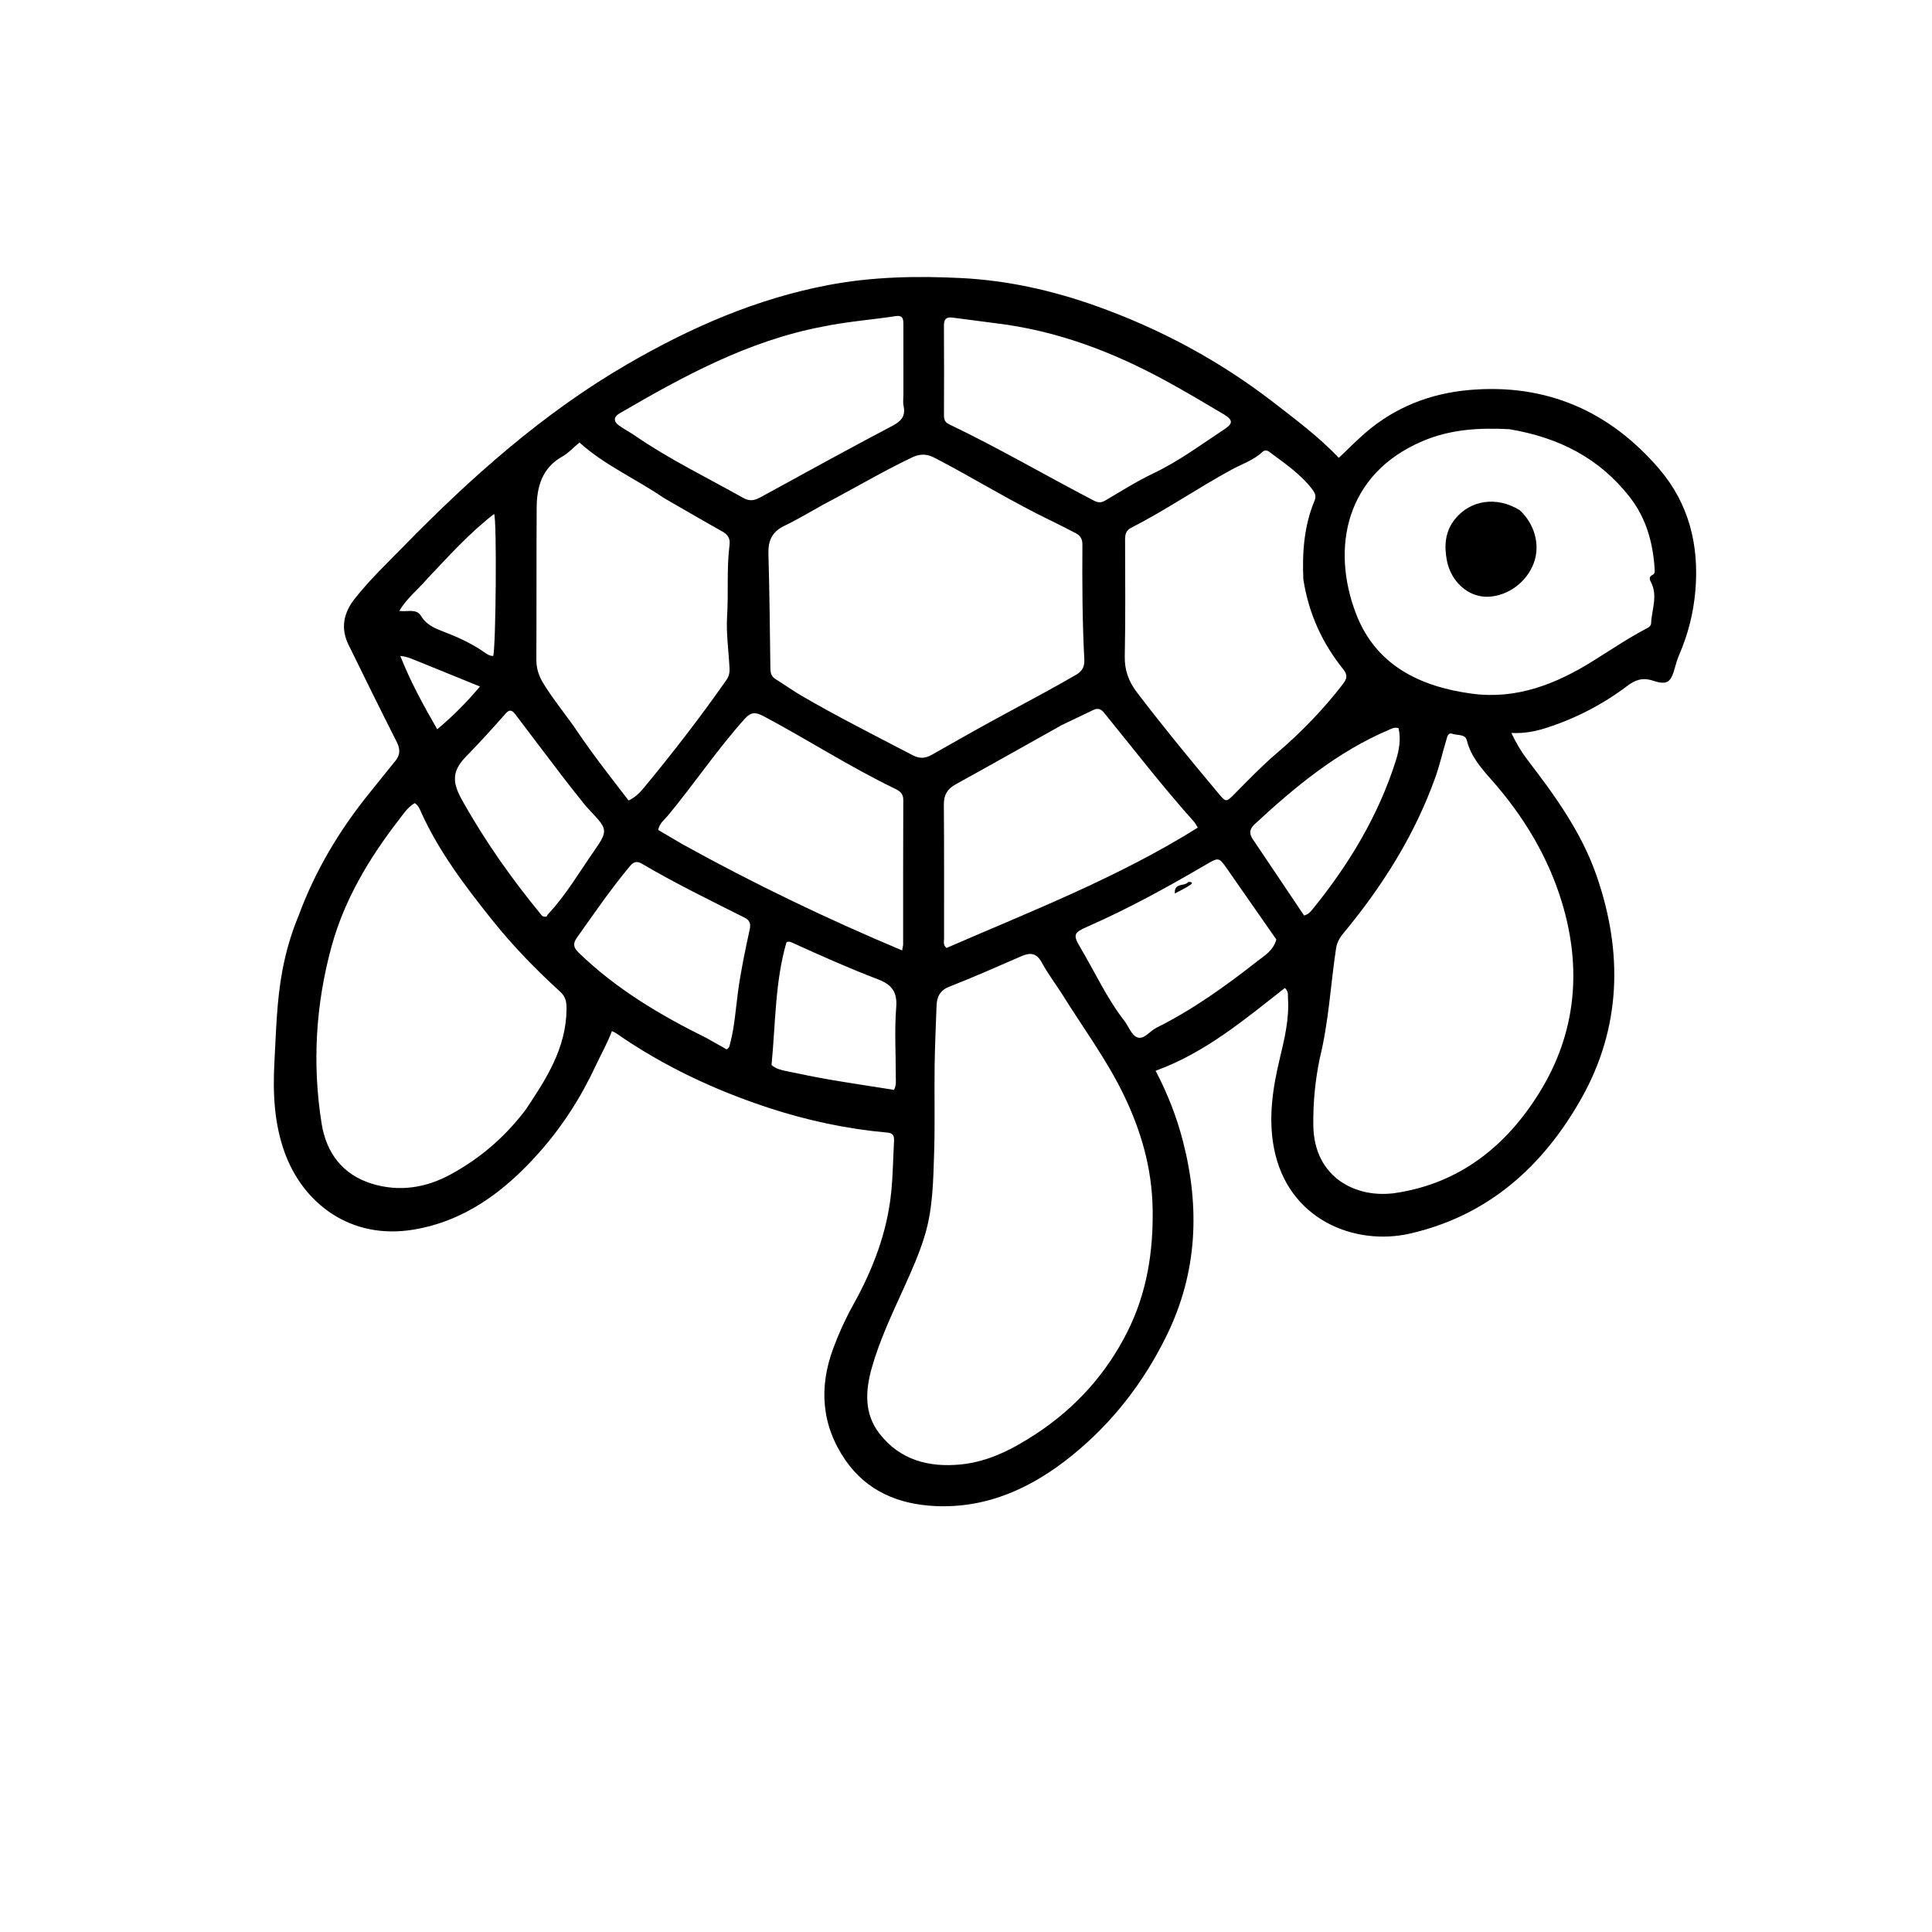
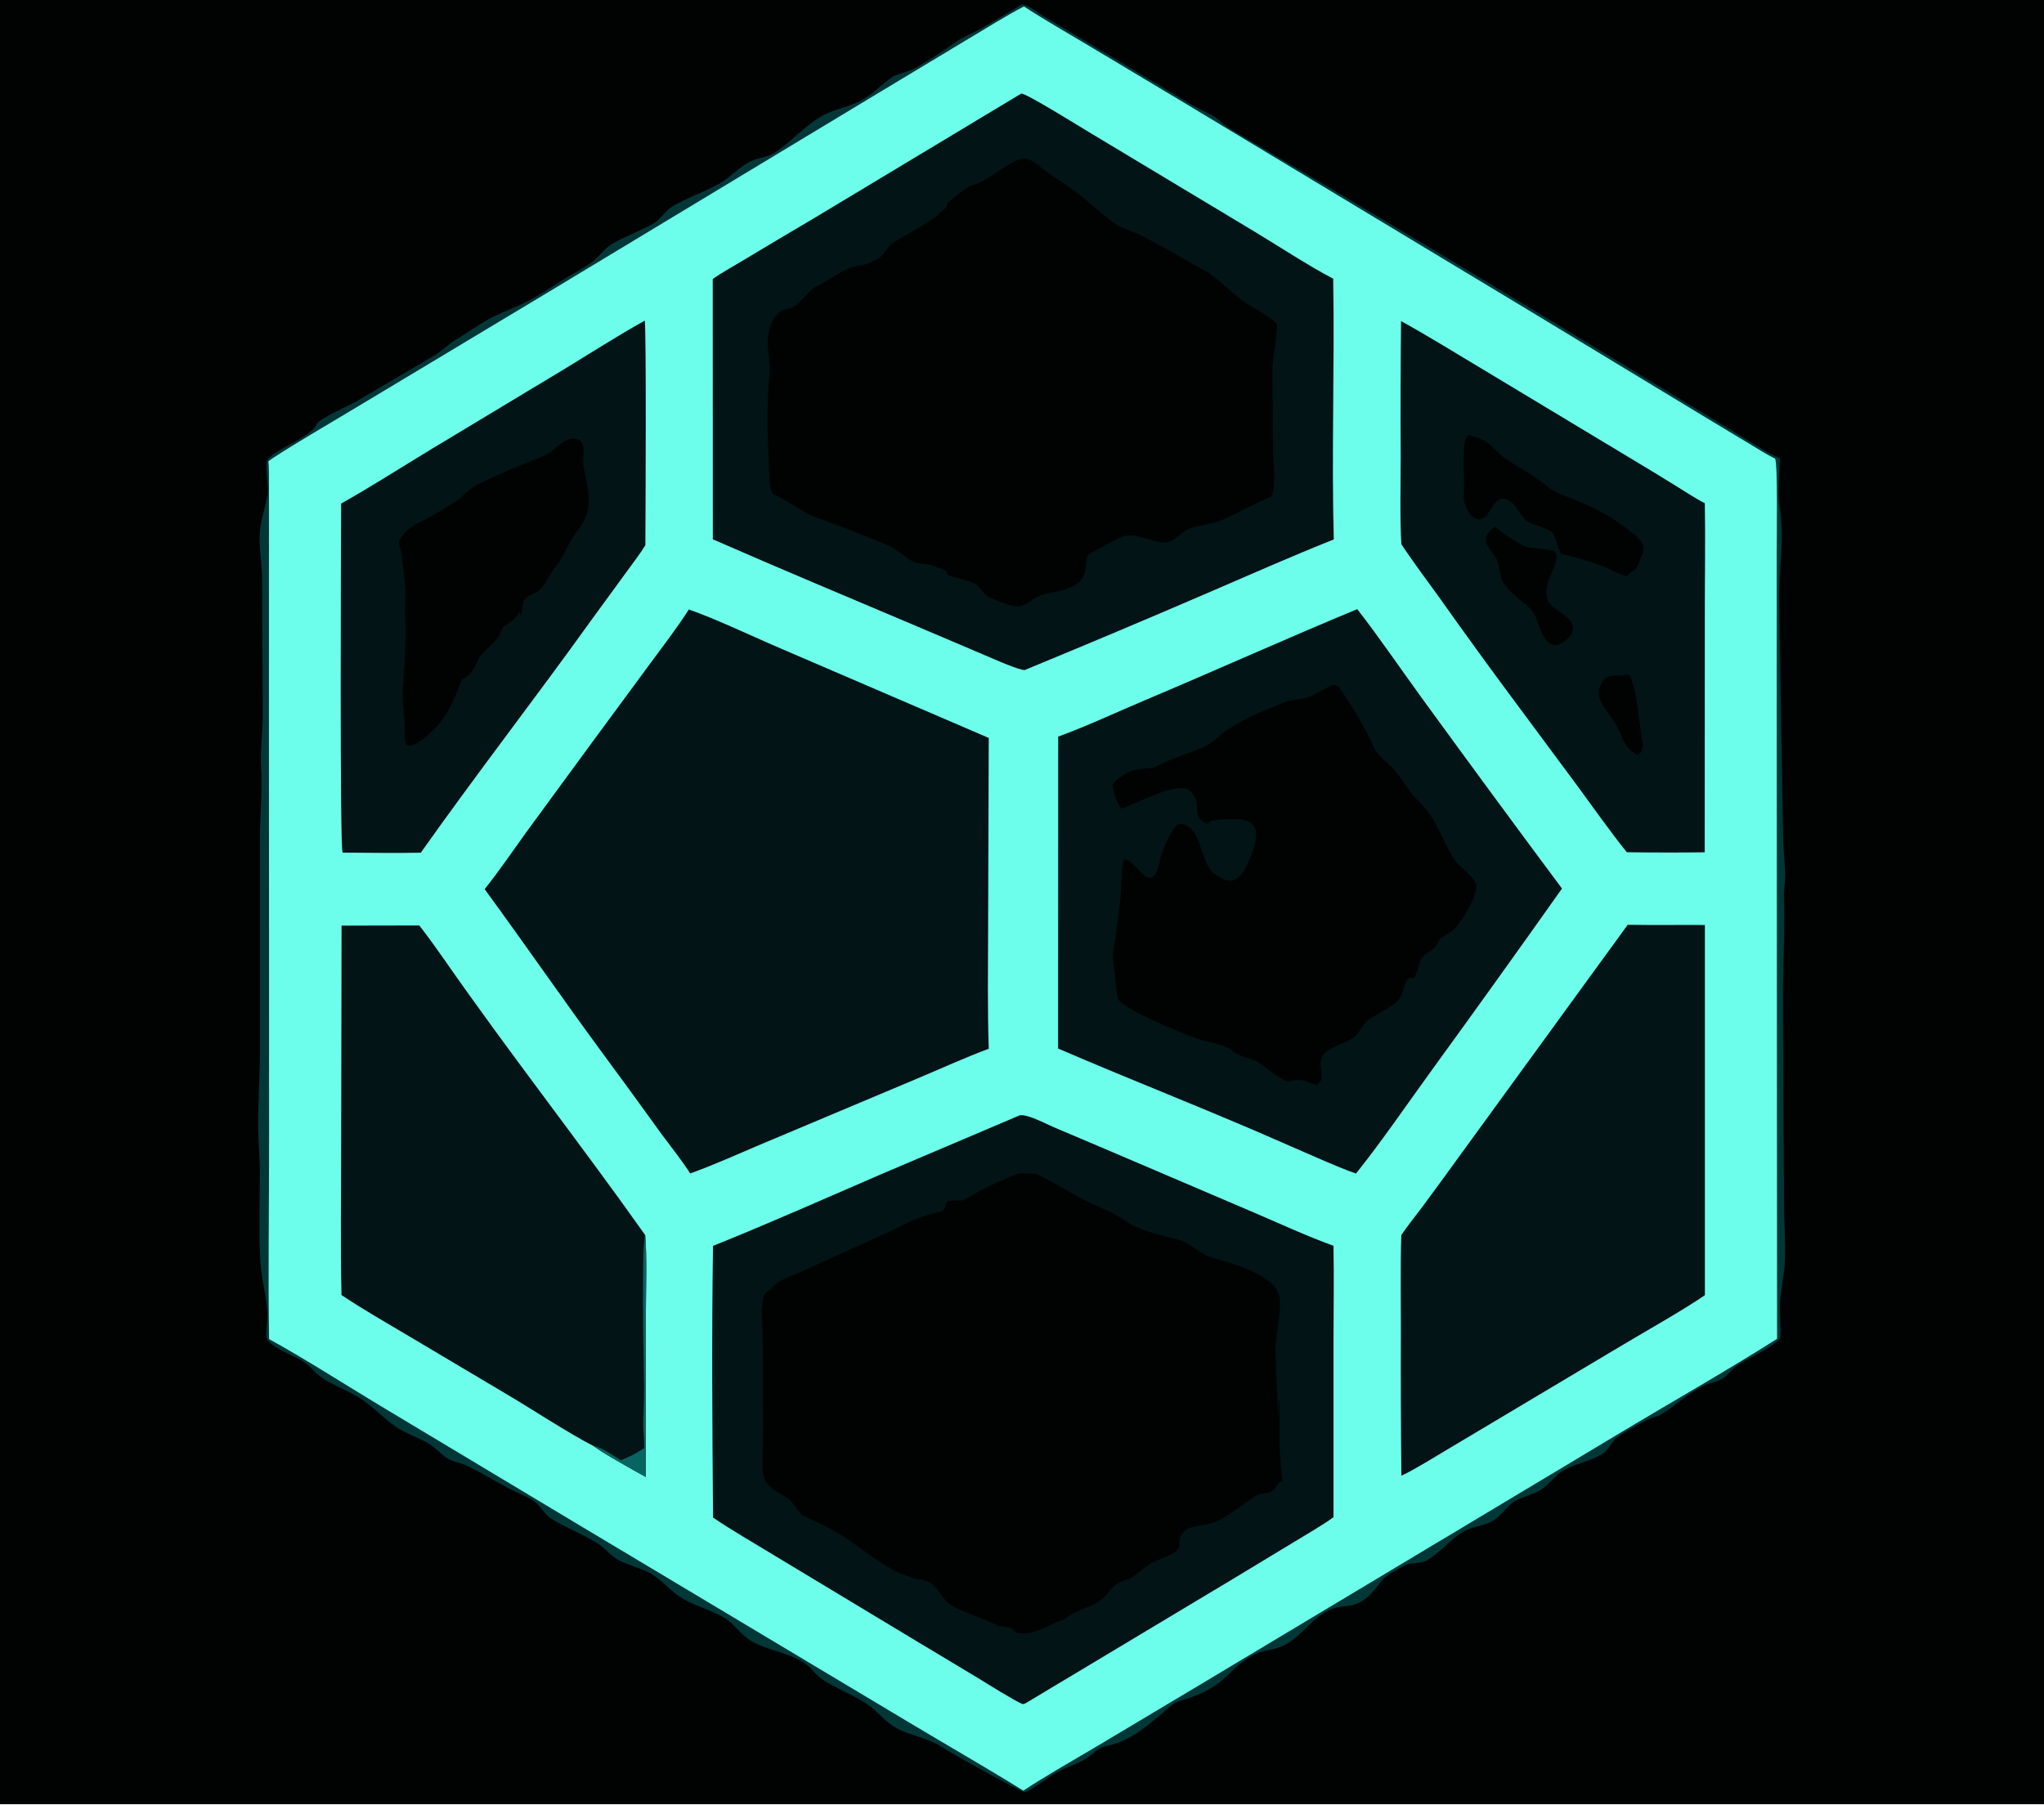
- <svg xmlns="http://www.w3.org/2000/svg" version="1.1" id="Layer_1" x="0px" y="0px" width="100%" viewBox="0 0 1024 1024" enable-background="new 0 0 1024 1024" xml:space="preserve">
-   <path fill="#000000" opacity="1" stroke="none" d=" M158.257,485.331   C167.142,461.291 179.942,439.961 195.774,420.384   C200.383,414.683 204.936,408.937 209.574,403.26   C212.232,400.006 212.151,396.927 210.239,393.159   C201.574,376.08 193.127,358.889 184.703,341.688   C180.422,332.948 182.126,324.835 187.949,317.424   C195.793,307.442 204.998,298.682 213.838,289.645   C249.706,252.979 287.848,218.959 332.451,193.06   C365.876,173.652 400.999,158.264 439.284,151.039   C462.486,146.661 485.792,146.199 509.353,147.373   C534.078,148.605 557.851,153.958 580.889,162.16   C614.801,174.235 646.3,191.113 674.905,213.22   C686.882,222.477 698.996,231.529 709.617,242.664   C714.552,237.991 718.956,233.482 723.711,229.38   C739.492,215.763 758.109,208.533 778.65,206.717   C819.469,203.108 853.172,217.836 879.508,248.664   C895.137,266.959 900.632,288.922 898.591,312.964   C897.577,324.916 894.704,336.207 889.971,347.136   C889.049,349.264 888.38,351.517 887.768,353.759   C885.606,361.676 883.764,363.281 876.051,360.759   C870.472,358.935 866.63,360.42 862.393,363.615   C849.391,373.424 835.103,380.808 819.564,385.802   C813.827,387.646 808.031,388.816 801.049,388.485   C803.744,394.176 806.516,398.744 809.841,403.07   C824.39,422 838.331,441.366 846.235,464.195   C860.258,504.697 859.343,544.713 838.05,582.392   C817.799,618.228 788.769,644.327 747.358,653.814   C718.279,660.476 682.58,646.666 675.24,608.589   C672.148,592.548 674.554,576.783 678.287,561.157   C680.804,550.622 683.369,540.11 682.663,529.144   C682.549,527.366 683.058,525.419 680.997,523.655   C659.693,540.336 638.833,557.981 612.495,567.531   C618.934,579.797 623.748,592.232 627.048,605.097   C636.059,640.22 634.629,674.529 618.421,707.706   C606.216,732.688 589.538,754.179 568.069,771.538   C547.152,788.451 523.469,799.54 495.639,798.241   C476.199,797.333 459.369,790.276 448.079,773.901   C435.358,755.452 433.915,735.268 441.743,714.359   C444.669,706.546 448.112,698.972 452.17,691.681   C462.632,672.887 470.286,653.112 472.396,631.55   C473.27,622.613 473.386,613.602 473.862,604.625   C473.994,602.143 473.387,600.569 470.415,600.305   C448.953,598.396 428.002,593.927 407.538,587.221   C378.732,577.781 351.547,564.997 326.59,547.664   C326.072,547.305 325.465,547.075 324.336,546.496   C321.91,552.939 318.601,558.702 315.82,564.679   C307.89,581.725 297.829,597.376 285.351,611.336   C267.453,631.359 246.579,647.119 219.317,651.703   C185.712,657.353 160.568,637.68 150.871,610.817   C145.314,595.424 144.559,579.327 145.447,563.04   C146.333,546.763 146.642,530.444 149.675,514.377   C151.53,504.556 154.263,494.947 158.257,485.331  M562.398,526.065   C558.943,520.765 555.142,515.652 552.134,510.109   C549.415,505.099 546.079,504.748 541.388,506.789   C528.719,512.302 516.079,517.908 503.218,522.941   C498.075,524.953 496.549,528.4 496.384,533.211   C496.019,543.862 495.506,554.511 495.367,565.165   C495.167,580.493 495.598,595.836 495.103,611.151   C494.635,625.585 494.47,640.144 490.345,654.176   C487.43,664.092 483.18,673.533 478.93,682.926   C472.681,696.738 466.152,710.465 462.042,725.074   C458.67,737.06 457.896,749.276 466.187,759.908   C477.083,773.879 492.259,777.812 509.011,776.21   C523.943,774.782 536.957,768.005 549.339,759.837   C570.257,746.037 586.482,727.971 597.642,705.665   C607.888,685.186 611.364,663.229 610.914,640.302   C610.496,618.962 604.747,599.239 595.629,580.358   C586.477,561.407 573.845,544.509 562.398,526.065  M699.516,560.871   C697.064,572.627 695.927,584.469 696.086,596.517   C696.453,624.331 719.03,635.431 739.836,632.282   C774,627.111 798.704,607.091 816.182,578.67   C835.393,547.43 838.494,513.294 827.838,478.245   C820.422,453.851 807.46,432.494 790.569,413.378   C785.131,407.224 779.574,400.923 777.464,392.438   C776.588,388.918 772.469,389.891 769.845,388.946   C767.333,388.041 767.02,390.786 766.537,392.353   C764.531,398.861 763.071,405.555 760.783,411.956   C749.781,442.736 732.579,469.906 711.804,494.932   C709.822,497.319 708.574,499.788 708.104,502.901   C705.229,521.936 704.32,541.261 699.516,560.871  M436.686,267.26   C429.693,271.117 422.847,275.283 415.661,278.74   C409.201,281.848 407.08,286.572 407.278,293.491   C407.861,313.772 408.051,334.064 408.321,354.353   C408.353,356.699 408.872,358.539 410.966,359.857   C415.752,362.872 420.367,366.175 425.253,369.012   C444.389,380.124 464.166,390.043 483.766,400.295   C487.465,402.23 490.437,402.012 493.968,399.999   C507.698,392.169 521.475,384.414 535.392,376.922   C547.113,370.611 558.841,364.325 570.357,357.642   C573.66,355.725 574.902,353.31 574.705,349.526   C573.645,329.237 573.564,308.926 573.698,288.616   C573.717,285.718 572.61,283.848 570.176,282.6   C565.883,280.399 561.607,278.16 557.261,276.069   C536.097,265.889 516.159,253.439 495.328,242.636   C490.958,240.369 487.432,240.518 483.182,242.551   C467.551,250.027 452.677,258.904 436.686,267.26  M278.648,588.13   C289.535,571.881 300.079,555.557 300.286,534.877   C300.324,531.036 299.785,528.251 296.91,525.627   C283.978,513.827 271.772,501.298 260.847,487.61   C246.613,469.775 232.806,451.628 223.279,430.666   C222.478,428.904 221.842,426.923 219.822,425.671   C216.136,427.775 213.869,431.336 211.378,434.557   C195.678,454.864 182.562,476.724 175.739,501.597   C167.288,532.407 165.442,563.893 170.458,595.489   C172.924,611.02 181.575,622.639 197.166,627.408   C211.541,631.806 225.573,629.664 238.685,622.555   C254.246,614.119 267.5,602.861 278.648,588.13  M799.963,227.485   C784.238,226.657 768.969,227.445 753.987,233.809   C713.181,251.143 705.284,290.42 718.775,325.429   C729.259,352.636 752.659,363.983 780.162,367.664   C803.684,370.813 824.404,362.692 843.945,350.566   C853.418,344.688 862.642,338.398 872.531,333.206   C873.765,332.558 875.056,331.853 875.118,330.41   C875.434,323.081 878.855,315.718 874.979,308.421   C874.178,306.913 873.971,305.594 875.859,304.712   C877.175,304.097 877.076,302.933 877.001,301.714   C876.149,287.795 872.57,274.752 863.908,263.589   C847.883,242.938 826.3,231.857 799.963,227.485  M690.807,307.109   C690.169,292.854 691.133,278.812 696.71,265.453   C697.696,263.092 697.085,261.438 695.659,259.543   C689.43,251.266 680.931,245.625 672.81,239.531   C671.57,238.6 670.277,238.451 669.174,239.49   C664.45,243.936 658.305,245.914 652.776,248.919   C634.766,258.705 617.864,270.397 599.593,279.708   C596.641,281.213 596.311,283.425 596.317,286.266   C596.358,306.763 596.572,327.266 596.15,347.755   C595.995,355.242 598.233,361.261 602.657,367.052   C616.616,385.324 631.175,403.103 645.967,420.699   C649.755,425.205 649.935,425.257 654.281,420.854   C661.534,413.504 668.681,406.05 676.563,399.34   C689.535,388.298 701.321,376.108 711.738,362.601   C713.803,359.924 714.46,357.852 712.019,354.816   C700.963,341.069 693.688,325.538 690.807,307.109  M351.72,263.852   C337.088,253.801 320.57,246.662 307.122,234.529   C303.975,237.158 301.345,240.113 298.083,241.942   C287.352,247.961 284.527,257.863 284.45,268.972   C284.263,295.776 284.435,322.583 284.272,349.388   C284.243,354.099 285.476,358.076 287.901,362.057   C293.374,371.039 300.174,379.057 306.034,387.751   C314.49,400.295 323.858,412.159 333.163,424.278   C336.672,422.663 339.089,420.158 341.293,417.498   C356.59,399.038 371.241,380.082 384.995,360.437   C386.329,358.533 386.782,356.587 386.674,354.354   C386.226,345.071 384.813,335.673 385.379,326.545   C386.161,313.943 385.072,301.303 386.676,288.767   C387.122,285.287 385.646,283.262 382.673,281.6   C372.505,275.913 362.45,270.026 351.72,263.852  M562.77,384.299   C544.034,394.788 525.34,405.355 506.53,415.71   C502.064,418.169 500.217,421.349 500.261,426.513   C500.462,450.164 500.332,473.819 500.371,497.472   C500.373,499.034 499.727,500.822 501.66,502.443   C546.67,482.9 592.67,465.07 634.862,438.657   C633.906,437.16 633.482,436.242 632.836,435.521   C616.182,416.905 600.926,397.134 585.178,377.772   C583.319,375.487 581.641,375.235 579.192,376.436   C573.964,379.001 568.674,381.439 562.77,384.299  M361.884,447.549   C399.491,468.352 438.147,486.949 478.168,503.748   C478.442,502.01 478.679,501.21 478.679,500.409   C478.697,474.94 478.629,449.471 478.761,424.003   C478.78,420.371 476.686,419.158 474.034,417.875   C450.349,406.414 428.228,392.112 405.029,379.755   C400.548,377.368 398.116,377.168 394.577,381.129   C380.028,397.416 367.859,415.565 353.952,432.346   C352.109,434.57 349.489,436.374 348.86,439.905   C352.991,442.331 357.12,444.756 361.884,447.549  M435.566,173.206   C396.458,180.717 362.137,199.416 328.273,219.163   C325.135,220.993 325.175,223.405 328.009,225.47   C330.69,227.425 333.692,228.933 336.426,230.822   C354.689,243.435 374.667,253.045 393.933,263.904   C397.413,265.865 399.988,265.253 403.129,263.532   C426.347,250.815 449.536,238.041 472.962,225.716   C477.814,223.163 480.06,220.492 478.905,215.069   C478.497,213.157 478.838,211.085 478.836,209.087   C478.825,196.759 478.804,184.432 478.811,172.105   C478.813,169.396 478.722,166.948 474.851,167.537   C462.049,169.486 449.099,170.404 435.566,173.206  M527.455,171.283   C519.874,170.294 512.294,169.294 504.711,168.322   C501.523,167.914 500.276,169.246 500.3,172.557   C500.416,188.386 500.371,204.216 500.32,220.045   C500.313,222.231 500.77,223.786 502.977,224.841   C529.136,237.351 554.164,252.012 579.872,265.384   C582.081,266.534 583.738,266.496 585.853,265.258   C594.188,260.379 602.372,255.144 611.074,251.013   C624.566,244.606 636.453,235.76 648.803,227.609   C653.733,224.356 653.588,222.544 648.334,219.421   C638.311,213.462 628.285,207.491 618.048,201.916   C589.911,186.594 560.39,175.218 527.455,171.283  M676.474,497.935   C667.72,485.371 658.977,472.798 650.205,460.247   C646.114,454.393 645.867,454.36 639.463,458.113   C618.913,470.156 598.067,481.624 576.223,491.201   C569.205,494.278 568.568,495.407 572.474,501.985   C580.204,515.002 586.508,528.88 595.84,540.938   C598.174,543.952 599.73,548.642 602.716,549.802   C606.341,551.211 609.414,546.475 612.914,544.736   C632.257,535.125 649.691,522.567 666.618,509.295   C670.436,506.301 674.956,503.737 676.474,497.935  M374.309,550.091   C378.015,552.174 381.721,554.256 385.165,556.192   C386.683,555.304 386.681,554.227 386.931,553.288   C389.291,544.428 389.891,535.296 391.078,526.255   C392.569,514.897 394.967,503.708 397.377,492.522   C397.97,489.773 397.513,487.815 394.694,486.397   C376.426,477.202 358.018,468.259 340.38,457.874   C337.364,456.098 335.73,456.854 333.716,459.269   C323.687,471.295 314.87,484.203 305.804,496.937   C303.51,500.158 303.927,502.244 306.744,504.969   C326.359,523.943 349.368,537.786 374.309,550.091  M310.379,427.093   C306.457,422.132 302.468,417.223 298.627,412.201   C290.135,401.093 281.717,389.928 273.27,378.786   C271.797,376.844 270.364,375.538 268.135,378.066   C261.207,385.924 254.111,393.701 246.841,401.165   C238.93,409.288 240.08,415.488 245.141,424.501   C257.098,445.793 271.038,465.57 286.484,484.379   C287.082,485.107 287.506,486.183 289.673,485.803   C289.718,485.734 290.087,484.956 290.646,484.356   C300.009,474.316 306.913,462.46 314.705,451.291   C322.533,440.069 322.067,439.566 312.559,429.449   C311.989,428.843 311.425,428.23 310.379,427.093  M408.92,564.459   C411.128,566.418 413.902,567.112 416.655,567.683   C424.459,569.302 432.266,570.934 440.119,572.278   C451.361,574.203 462.645,575.878 473.856,577.651   C475.178,575.037 474.788,572.848 474.789,570.727   C474.8,558.411 474.049,546.037 475.015,533.799   C475.673,525.477 472.352,521.721 465.299,519.035   C449.911,513.175 434.879,506.444 419.89,499.627   C419.001,499.222 418.043,498.813 416.843,499.438   C410.756,520.374 411.102,542.267 408.92,564.459  M676.371,463.178   C681.339,470.571 686.306,477.965 691.185,485.225   C693.427,484.643 694.526,483.354 695.568,482.073   C714.854,458.365 730.463,432.566 739.781,403.29   C741.565,397.684 742.609,391.791 741.254,385.959   C739.011,385.254 737.564,386.228 736.068,386.864   C708.79,398.468 686.4,417.006 664.944,436.898   C662.212,439.43 662.016,441.855 663.983,444.766   C667.99,450.698 671.985,456.638 676.371,463.178  M226.361,306.847   C221.567,312.463 215.599,317.093 211.622,323.806   C215.895,324.407 220.738,322.398 223.172,326.474   C226.03,331.26 230.562,333.053 235.147,334.814   C242.17,337.512 248.957,340.554 255.25,344.728   C257.11,345.962 258.912,347.642 261.391,347.696   C262.815,344.214 263.429,274.831 261.879,272.414   C248.909,282.436 238.009,294.525 226.361,306.847  M222.682,350.969   C219.484,349.818 216.477,348.02 212.174,347.673   C217.627,361.498 224.448,373.844 231.732,386.514   C240.004,379.622 247.158,372.426 254.397,363.864   C243.555,359.448 233.478,355.343 222.682,350.969  z" />
-   <path fill="#000000" opacity="1" stroke="none" d=" M805.471,270.392   C813.515,277.847 816.406,288.946 812.978,298.327   C809.263,308.491 799.347,315.857 788.8,316.288   C778.433,316.711 768.982,308.435 766.832,296.881   C765.385,289.111 765.934,281.675 771.145,275.181   C779.345,264.961 793.259,262.897 805.471,270.392  z" />
-   <path fill="#000000" opacity="1" stroke="none" d=" M629.778,467.514   C631.324,467.241 632.428,467.873 631.134,468.819   C628.683,470.608 625.831,471.848 622.692,473.565   C622.276,467.624 627.794,470 629.778,467.514  z" />
+ <svg xmlns="http://www.w3.org/2000/svg" width="512" height="452" viewBox="0 0 512 452">
+   <path fill="#010303" transform="scale(0.470588 0.470833)" d="M0 0L1088 0L1088 960L0 960L0 0Z" />
+   <path fill="#023737" transform="scale(0.470588 0.470833)" d="M142.156 245.509C142.934 240.132 165.552 233.165 168.68 225.554C169.842 222.727 185.28 216.13 189.589 213.609L231.713 188.874C235.243 186.787 239.15 182.798 242.201 181.022C248.267 177.327 254.245 173.213 260.36 169.632C264.932 167.328 269.87 165.193 274.588 163.22C282.99 159.707 290.144 154.924 297.752 150.074C303.557 146.374 310.143 143.155 315.684 139.021C318.979 136.562 321.736 132.15 325.474 130.008C332.988 125.501 341.411 122.729 348.862 118.293C350.853 117.107 355.057 111.544 357.498 110.078C365.371 105.349 374.372 102.369 382.303 98.052C387.972 94.967 393.462 88.877 399.502 85.877C404.244 83.521 407.91 84.121 412.615 81.049C421.41 75.306 427.499 67.693 436.694 62.224C444.249 57.731 450.585 57.572 458.157 53.551C464.989 49.923 469.255 44.718 475.351 40.755C477.597 39.295 483.637 38.281 487.427 36.106C495.683 31.366 502.325 26.893 510.037 21.463C511.75 20.256 519.429 16.744 521.992 15.285C529.404 11.064 536.537 6.829 543.845 2.407C547.024 2.373 552.416 6.751 555.545 8.635L585.746 26.622L633.867 55.472C637.977 57.885 642.407 59.84 646.481 62.161C648.815 63.491 651.242 66.472 653.948 68.045C731.157 113.592 808.02 159.721 884.532 206.429L925.605 231.366C931.972 235.219 940.729 241.112 947.486 243.905C947.214 249.369 946.109 263.319 947.019 268.329C950.275 286.25 946.803 301.805 947.008 319.506L949.107 443.953C949.271 450.676 949.784 457.291 950.196 463.994C950.452 468.168 949.412 473.101 949.554 477.342C950.201 496.669 948.881 516.322 949.078 535.565L949.605 640.404C949.563 650.182 950.52 660.199 950.146 669.926C949.831 678.106 947.88 686.187 947.402 694.27C947.168 698.239 948.325 708.746 947.51 711.71C947.324 712.387 946.626 713.114 946.118 713.555C939.971 718.891 931.756 721.868 925.013 726.303C921.969 728.306 919.852 731.808 916.77 733.564C914.735 734.724 912.19 735.493 909.947 736.131C900.065 738.941 887.282 752.551 881.292 753.788C877.365 754.599 862.837 762.751 859.895 765.644C857.547 767.952 855.546 771.95 852.839 773.638C846.375 777.67 838.133 778.773 831.668 782.74C827.262 785.443 824.416 790.143 819.967 792.839C815.304 795.663 808.736 796.714 804.646 799.945C801.195 802.671 798.554 806.847 794.79 809.078C789.837 812.014 783.335 812.264 778.586 815.166C771.743 819.345 766.67 826.072 759.573 830.2C755.694 832.456 751.275 830.941 747.499 833.086C744.316 834.895 739.977 836.801 737.303 839.313C732.736 843.602 730.932 848.135 725.257 851.775C719.425 855.515 713.481 853.951 707.783 856.587C705.745 857.529 703.755 858.778 701.972 860.139C695.353 865.193 690.184 872.614 682.381 875.997C676.297 878.634 672.662 877.323 665.607 881.488C659.59 885.04 655.922 889.144 650.828 893.724C644.96 899 635.493 903.147 627.811 905.052C624.743 905.812 621.98 908.821 619.589 910.841C610.263 918.717 600.92 926.793 588.55 929.134C583.854 930.023 580.588 934.768 576.313 936.858C571.359 939.28 566.073 940.982 561.254 943.733C558.172 945.493 548.198 953.349 545.443 953.56C543.5 953.709 505.576 932.427 501.225 929.485C494.281 924.789 484.642 923.576 477.218 919.537C471.216 916.272 467.478 910.89 462.051 907.111C454.449 901.819 445.376 898.64 437.575 893.487C433.946 891.09 431.597 886.913 427.92 884.667C418.338 878.815 408.167 878.131 399.797 873.083C394.37 869.809 390.741 863.916 385.52 860.807C378.687 856.738 370.825 854.727 363.818 850.807C357.265 847.141 352.737 840.973 346.491 837.332C341.177 834.235 334.816 833.077 329.348 830.144C325.095 827.863 322.184 823.817 318.146 821.263C310.215 816.249 301.396 813.055 293.52 808.104C289.386 805.505 287.403 800.529 283.284 798.081C279.385 795.763 274.903 794.134 270.863 791.987C263.262 787.947 255.742 783.259 247.962 779.633C244.87 778.192 241.143 777.851 238.265 776.028C234.548 773.672 231.638 770.075 227.821 767.881C222.249 764.679 215.569 762.619 210.338 758.914C203.707 754.216 197.939 747.842 191.058 743.577C183.694 739.013 173.134 735.757 167.177 729.569C165.739 728.076 164.223 726.336 162.509 725.167C157.19 721.538 146.47 718.037 142.605 713.252C141.724 712.16 141.722 710.829 141.745 709.474C141.812 705.511 142.615 701.349 142.289 697.409C141.543 688.394 139.023 679.519 138.533 670.499C137.672 654.623 138.374 638.37 138.337 622.461C138.322 615.922 137.612 609.401 137.478 602.864C137.18 588.226 138.333 573.75 138.375 559.159L138.347 447.456C138.37 434.077 139.741 421.2 138.965 407.555C138.481 399.044 139.933 388.698 139.867 379.902L139.514 307.604C139.388 296.631 136.582 286.813 139.592 275.552C140.579 271.857 141.34 267.646 142.385 263.806C143.263 260.583 140.958 248.11 142.156 245.509Z" />
+   <path fill="#6DFDEB" transform="scale(0.470588 0.470833)" d="M545.02 3.431C555.787 10.446 568.109 17.507 579.209 24.114L632.443 55.953L812.026 164.09L907.366 221.804L931.125 236.088C934.633 238.205 941.265 242.449 944.844 243.961C946.363 246.366 945.724 288.078 945.722 294.088L945.73 381.46L945.928 712.358C918.898 729.525 888.092 746.952 860.35 763.658L639.948 895.708L581.615 930.519C569.628 937.615 556.213 945.146 544.733 952.796C524.469 940.218 502.839 927.884 482.248 915.509L306.747 810.556L201.986 747.738C183.708 736.726 161.719 722.649 143.229 712.519C142.635 677.754 143.289 641.202 143.232 606.209L143.161 375.387L143.17 282.792L143.166 258.489C143.162 255.788 143.256 247.849 142.835 245.529C145.3 242.997 179.515 222.858 184.976 219.589L291.769 155.505L462.208 52.699L515.363 20.721C524.725 15.131 535.529 8.387 545.02 3.431Z" />
+   <path fill="#021415" transform="scale(0.470588 0.470833)" d="M542.839 593.436C547.13 592.83 556.264 597.784 560.492 599.594L588.266 611.374L665.798 644.475C679.493 650.298 696.067 657.979 709.79 662.855C710.142 679.344 709.812 696.897 709.794 713.467L709.799 807.289C703.925 811.547 696.054 816.071 689.742 819.913L654.858 840.995L545.693 906.419L544.339 906.768C539.558 904.709 525.254 895.734 520.471 892.808L485.297 871.692L412.069 827.575C401.827 821.309 389.275 814.125 379.558 807.494C379.169 760.311 378.793 709.94 379.543 662.92C409.223 651.021 440.384 637.17 469.842 624.444L542.839 593.436Z" />
+   <path fill="#010303" transform="scale(0.470588 0.470833)" d="M542.451 624.347C542.92 624.469 550.59 624.116 552.5 625.026C560.306 628.747 568.275 633.861 575.916 637.873C584.984 642.633 592.452 644.741 600.909 650.806C604.673 653.505 614.773 656.438 619.729 657.76C622.615 658.53 625.347 658.834 628.468 660.003C633.77 661.989 640.092 667.601 644.665 668.984C656.243 672.487 667.392 675.107 677.05 683.024C678.946 684.577 681.005 688.733 681.224 691.111C682.008 699.584 678.749 710.953 678.972 719.309C679.276 730.693 679.87 742.73 680.422 754.068C681.082 753.612 680.064 746.888 680.76 744.948C681.341 746.315 680.989 758.967 680.977 761.703C680.936 770.947 681.634 779.057 682.595 788.187L680.569 789.07C676.483 796.738 673.603 792.95 668.206 796.108C661.562 800.354 654.094 806.797 646.953 809.749C638.903 813.362 627.544 809.834 627.783 822.199C627.874 826.887 616.201 829.604 612.528 831.884C610.46 833.168 601.875 840.055 600.812 840.288C591.485 842.331 592.17 846.539 585.501 851.692C580.991 855.099 573.692 856.539 568.967 859.83C567.972 860.524 566.988 861.235 566.017 861.963C559.993 863.069 552.13 870.137 542.597 869.025C540.226 868.749 540.59 867.82 538.272 866.28C537.424 865.717 532.174 865.458 531.537 865.196C525.327 861.701 509.935 857.05 504.865 853.1C500.299 849.543 498.881 840.633 487.873 840.238C486.864 840.202 477.85 836.629 476.324 835.816C466.331 830.497 457.502 823.034 448.035 816.945C441.389 812.659 434.321 809.844 427.35 806.366C425.669 805.527 421.815 798.941 420.093 797.8C411.208 791.909 405.18 790.868 405.935 778.698C405.982 772.665 406.207 765.112 406.19 758.893L406.033 713.041C406.06 705.857 404.931 698.739 406.041 691.59C406.696 687.37 408.68 687.592 411.233 684.839C415.396 680.351 421.189 679.196 426.5 676.683C432.091 674.037 437.726 671.545 443.333 668.958L472.414 655.81C482.153 651.294 489.535 646.913 500.399 644.756C503.169 644.206 503.036 641.672 504.181 639.301C506.899 638.156 511.908 639.148 512.96 638.526C522.491 632.895 532 628.181 542.451 624.347Z" />
+   <path fill="#021415" transform="scale(0.470588 0.470833)" d="M543.607 49.783C546.336 49.643 574.587 67.301 579.332 70.115L667.583 123.134C680.387 130.827 696.629 141.545 709.645 148.276C710.445 194.083 708.731 241.405 709.957 287.046C687.898 295.754 664.643 306.135 642.729 315.533C610.417 329.458 577.992 343.117 545.457 356.51C542.395 356.663 528.337 350.359 524.394 348.709L487.035 332.821C451.302 317.701 414.933 302.514 379.436 286.963L379.389 148.461C383.816 145.268 391.826 140.808 396.812 137.811C408.761 130.612 420.751 123.48 432.78 116.417L543.607 49.783Z" />
+   <path fill="#010303" transform="scale(0.470588 0.470833)" d="M544.307 84.387C548.468 83.736 553.535 88.827 557.032 91.375C561.821 94.865 566.891 97.903 571.633 101.304C579.369 106.85 586.292 114.155 594.285 119.531C596.426 120.977 602.679 123.125 605.658 124.54C618.577 130.672 630.053 137.955 642.557 144.733C647.327 147.319 656.468 156.606 661.532 160.098C666.472 163.505 676.173 168.272 679.729 172.396C679.729 181.591 677.193 189.385 677.321 198.546L677.65 241.415C677.688 244.899 679.737 262.909 676.098 264.406C666.89 268.194 658.422 273.395 649.274 277.149C644.607 279.063 637.6 279.52 632.759 281.394C629.082 282.906 625.369 288.026 621.305 288.473C614.403 289.496 604.955 283.083 598.101 285.385C592.886 287.137 585.888 291.831 580.72 294.222C577.271 295.817 578.505 301.596 577.458 304.708C573.688 315.912 559.097 313.809 552.275 317.586L550.649 318.485L549.855 318.941C548.481 320.255 546.804 320.911 545.007 321.909C540.194 324.58 530.802 319.274 525.913 317.608C524.869 317.253 520.761 311.489 518.85 310.531C514.086 308.144 509.069 307.803 504.255 305.804C503.542 301.906 500.748 303.206 497.484 301.327C494.416 299.56 489.348 300.503 486.21 298.919C481.694 296.639 477.815 292.485 473.145 290.446C459.086 284.266 445.165 279.244 430.799 273.923C429.723 273.524 413.965 263.32 412.062 263.125C409.122 262.822 409.44 248.115 409.174 243.883C408.479 229.786 408.06 214.681 409.521 200.646C410.319 192.976 408.825 189.066 408.616 182.819C408.39 176.047 411.413 165.226 419.226 164.348C424.03 163.809 428.618 157.285 431.831 154.208C433.15 152.916 435.684 151.857 437.315 150.953C444.528 146.956 450.56 141.959 459.046 141.059C461.128 140.822 466.282 138.303 468.161 137.128C470.27 135.809 472.851 130.921 474.996 129.286C482.296 125.392 489.082 121.031 496.158 116.765C498.786 115.158 500.737 112.596 503.372 110.688L503.892 110.318L504.113 108.191C505.909 106.522 515.111 99.163 516.958 98.757C526.148 96.739 536.486 85.821 544.307 84.387Z" />
+   <path fill="#021415" transform="scale(0.470588 0.470833)" d="M722.436 324.119C732.978 337.503 745.825 356.281 756.108 370.425C781.022 404.69 806.131 438.812 831.432 472.791C808.731 504.872 785.825 536.807 762.717 568.595C750.024 586.068 735.239 607.663 721.777 624.437C711.498 620.85 696.319 613.866 686.007 609.472C645.9 591.69 603.71 575.37 563.199 557.91L563.267 391.928C577.348 386.885 594.759 378.781 608.853 372.837C646.767 356.849 684.424 339.881 722.436 324.119Z" />
+   <path fill="#010303" transform="scale(0.470588 0.470833)" d="M709.985 364.251C710.59 364.506 712.274 364.945 712.652 365.499C720.125 376.454 726.806 387.09 732.063 399.314C735.107 403.518 739.948 406.834 743.176 410.84C745.943 414.275 748.266 418.201 751.071 421.766C754.047 425.549 757.944 428.982 760.625 432.692C766.204 440.411 769.126 450.002 774.563 457.842C776.73 460.991 785.882 467.813 785.909 471.119C785.962 477.802 778.39 489.799 773.846 494.707C772.991 495.554 766.446 499.216 766.23 499.824C764.194 505.54 760.749 505.781 757.239 509.006C755.474 510.628 754.739 518.086 752.735 520.098C752.177 520.176 749.553 520.584 749.416 520.772C747.408 523.529 746.667 529.768 744.173 532.298C739.899 536.631 732.867 539.436 728.015 542.923C726.014 544.362 722.721 550.826 720.287 552.298C716.135 554.809 709.911 556.627 706.171 559.461C700.876 563.473 703.837 568.476 703.417 573.698C703.288 575.31 702.218 576.254 700.996 577.25C694.342 575.991 695.154 573.419 686.046 575.352C683.212 575.954 672.665 566.967 669.977 565.342C665.963 562.915 658.867 562.313 655.446 558.508C648.037 554.363 641.428 554.719 633.088 551.179C623.275 547.013 603.056 539.27 595.476 532.198C594.269 531.072 593.348 515.678 592.615 512.223C592.657 510.9 592.206 508.343 592.31 507.657C592.813 504.355 593.499 500.886 593.901 497.563C594.947 488.903 596.462 480.355 596.784 471.639C596.889 468.794 597.122 459.359 598.427 457.335C604.332 456.387 613.145 479.339 617.499 457.681C618.328 453.557 624.265 437.471 628.764 438.33C639.847 440.446 638.559 457.164 645.344 464.041C657.435 473.995 661.645 465.885 665.861 455.329C673.991 434.971 663.354 434.455 644.552 436.682C643.549 437.692 643.8 437.551 642.617 438.285C635.628 435.347 638 431.869 636.71 425.727C636.281 423.689 633.165 419.818 631.439 419.548C621.738 418.028 605.743 427.155 597.185 430.307C595.107 429.269 591.563 418.509 592.272 417.39C593.967 414.714 599.534 411.148 602.66 410.105C605.982 408.995 611.044 408.864 614.572 408.404C622.426 403.679 633.704 400.785 641.504 397.159C645.395 395.35 649.489 390.679 653.729 388.058C663.2 381.778 673.397 377.743 683.922 373.608C688.066 371.98 690.864 372.523 694.624 371.532C699.561 370.232 704.711 366.149 709.985 364.251Z" />
+   <path fill="#021415" transform="scale(0.470588 0.470833)" d="M366.64 324.316C380.29 328.941 402.168 339.366 416.171 345.309L526.31 392.655L525.964 493.584C525.94 514.542 525.569 537.156 526.319 558.023C514.33 562.429 499.837 569.038 487.8 574.072L403.933 609.348C392.276 614.316 379.171 620.177 367.363 624.382C364.191 619.046 355.76 608.391 351.831 603.023C341.866 589.176 331.816 575.39 321.681 561.667C300.137 532.481 279.424 502.377 257.979 473.122C265.316 463.968 273.729 451.647 280.69 442.042L315.634 394.384L346.927 351.921C353.421 343.117 360.832 333.489 366.64 324.316Z" />
+   <path fill="#021415" transform="scale(0.470588 0.470833)" d="M181.806 492.52L223.219 492.438C227.732 498.262 232.73 505.193 236.978 511.29C271.316 560.575 308.777 608.255 343.428 657.178C344.446 667.086 343.779 690.078 343.775 700.735L343.775 785.912C337.804 782.556 321.223 773.463 316.086 769.51C302.581 762.597 283.325 749.851 269.541 741.765L217.566 710.894C206.111 704.081 192.736 696.459 181.779 689.08C181.144 662.612 181.595 634.369 181.604 607.781L181.806 492.52Z" />
+   <path fill="#086460" transform="scale(0.470588 0.470833)" d="M343.428 657.178C344.446 667.086 343.779 690.078 343.775 700.735L343.775 785.912C337.804 782.556 321.223 773.463 316.086 769.51C319.423 769.587 327.238 775.018 330.477 777.022C334.967 775.145 338.923 773.256 342.927 770.493C342.93 766.403 342.471 762.273 342.426 758.165C342.359 751.951 342.86 745.741 342.823 739.527C342.758 728.536 341.288 662.26 343.428 657.178Z" />
+   <path fill="#021415" transform="scale(0.470588 0.470833)" d="M866.413 492.065C879.914 492.315 893.907 492.094 907.489 492.181L907.495 689.153C895.436 697.419 876.408 708.048 863.289 715.897L771.625 770.529C764.474 774.738 753.145 781.872 745.95 785.22C745.669 759.159 745.58 733.096 745.681 707.034C745.684 690.835 745.381 673.315 745.903 657.218C748.505 653.144 754.206 646.046 757.26 641.943C764.287 632.455 771.252 622.921 778.156 613.344L866.413 492.065Z" />
+   <path fill="#021415" transform="scale(0.470588 0.470833)" d="M343.167 170.62C344.105 172.73 343.611 278.916 343.526 290.072C341.264 293.901 336.862 299.655 334.159 303.385L314.472 330.353C284.806 371.685 253.347 412.187 223.995 453.706C210.375 453.984 196.051 453.723 182.38 453.672C180.8 452.008 181.471 286.273 181.588 267.943C196.806 259.429 213.859 248.521 228.981 239.366L300.877 196.09C314.384 187.872 329.452 178.215 343.167 170.62Z" />
+   <path fill="#010303" transform="scale(0.470588 0.470833)" d="M303.874 233.417C313.799 232.576 309.598 242.851 310.559 247.885C313.657 264.112 316.737 270.953 305.604 284.821C303.025 288.033 299.044 298.703 294.72 302.773C292.593 305.702 289.183 313.461 286.069 314.809C275.412 319.421 279.489 321.046 277.09 327.986L276.709 325.555C275.693 326.948 273.975 329.381 272.612 330.332C268.063 333.505 267.82 332.702 265.885 337.87C264.813 340.735 256.467 347.475 255.246 349.681C252.109 355.35 252.395 358.045 245.866 361.597C242.872 369.203 239.688 377.858 234.416 384.243C232.233 387.202 219.934 399.753 216.089 395.986C215.161 393.15 215.373 388.236 215.281 385.052C215.239 379.557 214.068 373.353 214.366 367.903C215.13 353.925 216.53 340.23 215.608 326.202C215.345 322.2 216.117 317.644 215.775 313.552C215.256 307.35 214.45 301.141 213.725 294.956C213.394 291.831 212.067 290.442 212.481 287.483C217.507 279.922 220.844 279.4 228.649 275.137C233.165 272.624 237.606 269.978 241.966 267.203C246.605 264.297 249.385 260.194 254.14 257.854C265.896 252.068 277.861 247.216 289.96 242.331C294.731 240.404 297.443 235.282 303.874 233.417Z" />
+   <path fill="#021415" transform="scale(0.470588 0.470833)" d="M745.781 170.851C758.57 177.874 772.839 186.694 785.505 194.25L866.848 243.208C875.31 248.261 883.731 253.383 892.11 258.572C896.637 261.362 902.822 265.453 907.454 267.753C907.801 287.03 907.432 307.149 907.455 326.501L907.381 453.502C893.567 453.677 879.751 453.663 865.937 453.461C857.577 443.159 847.947 429.464 839.895 418.535L805.175 371.735C791.992 354.002 779.013 336.118 766.239 318.088C759.561 308.799 752.173 299.034 745.939 289.578C745.069 275.796 745.575 256.907 745.566 242.726C745.428 218.768 745.499 194.808 745.781 170.851Z" />
+   <path fill="#010303" transform="scale(0.470588 0.470833)" d="M781.324 231.484C783.977 231.873 787.286 233.069 789.692 234.282C793.842 236.391 796.997 240.922 800.554 243.463C807.664 248.543 816.357 252.688 823.053 258.409C825.876 261.084 830.616 262.866 834.304 264.328C845.408 268.731 855.342 273.123 864.883 280.496C868.117 282.994 872.154 285.568 874.233 289.277C876.093 292.597 873.148 296.524 872.273 299.668C871.298 304.157 868.213 303.22 866.321 306.497C864.705 306.502 862.135 305.178 860.419 304.634C851.36 299.943 841.016 297.052 831.138 294.715C830.078 294.464 827.634 284.556 826.278 283.414C822.292 280.058 816.491 279.907 812.319 276.935C808.117 273.285 806.496 265.771 799.549 265.203C795.625 266.317 794.677 269.61 792.416 272.708C785.579 282.985 778.144 268.979 779.076 262.533C780.064 255.694 777.251 236.006 781.324 231.484Z" />
+   <path fill="#010303" transform="scale(0.470588 0.470833)" d="M795.769 280.271C797.417 282.039 810.279 290.802 813.181 291.184C816.56 291.628 824.752 292.217 827.848 293.476C830.792 298.402 823.195 307.506 823.165 314.689C822.277 322.977 830.935 324.58 835.47 329.904C838.483 333.441 837.531 337.471 833.855 340.321C832.15 341.553 829.528 343.67 827.382 343.257C819.858 341.812 819.235 329.512 815.677 325.213C811.396 320.04 803.292 315.757 799.838 309.315C798.34 306.868 797.934 299.279 796.537 297.207C792.221 290.807 786.808 286.774 795.769 280.271Z" />
+   <path fill="#010303" transform="scale(0.470588 0.470833)" d="M866.002 358.925L867.13 359.24C871.259 364.395 872.615 387.518 874.329 395.027C874.716 396.72 874.031 401.36 871.544 401.807C869.597 400.783 866.007 397.791 865.078 395.706C864.631 394.703 864.885 394.923 864.062 394.156C862.85 390.612 861.234 387.22 859.247 384.045C854.906 377.078 847.462 371.141 853.109 362.434C855.809 358.27 860.609 359.899 865.229 359.07L866.002 358.925Z" />
</svg>
